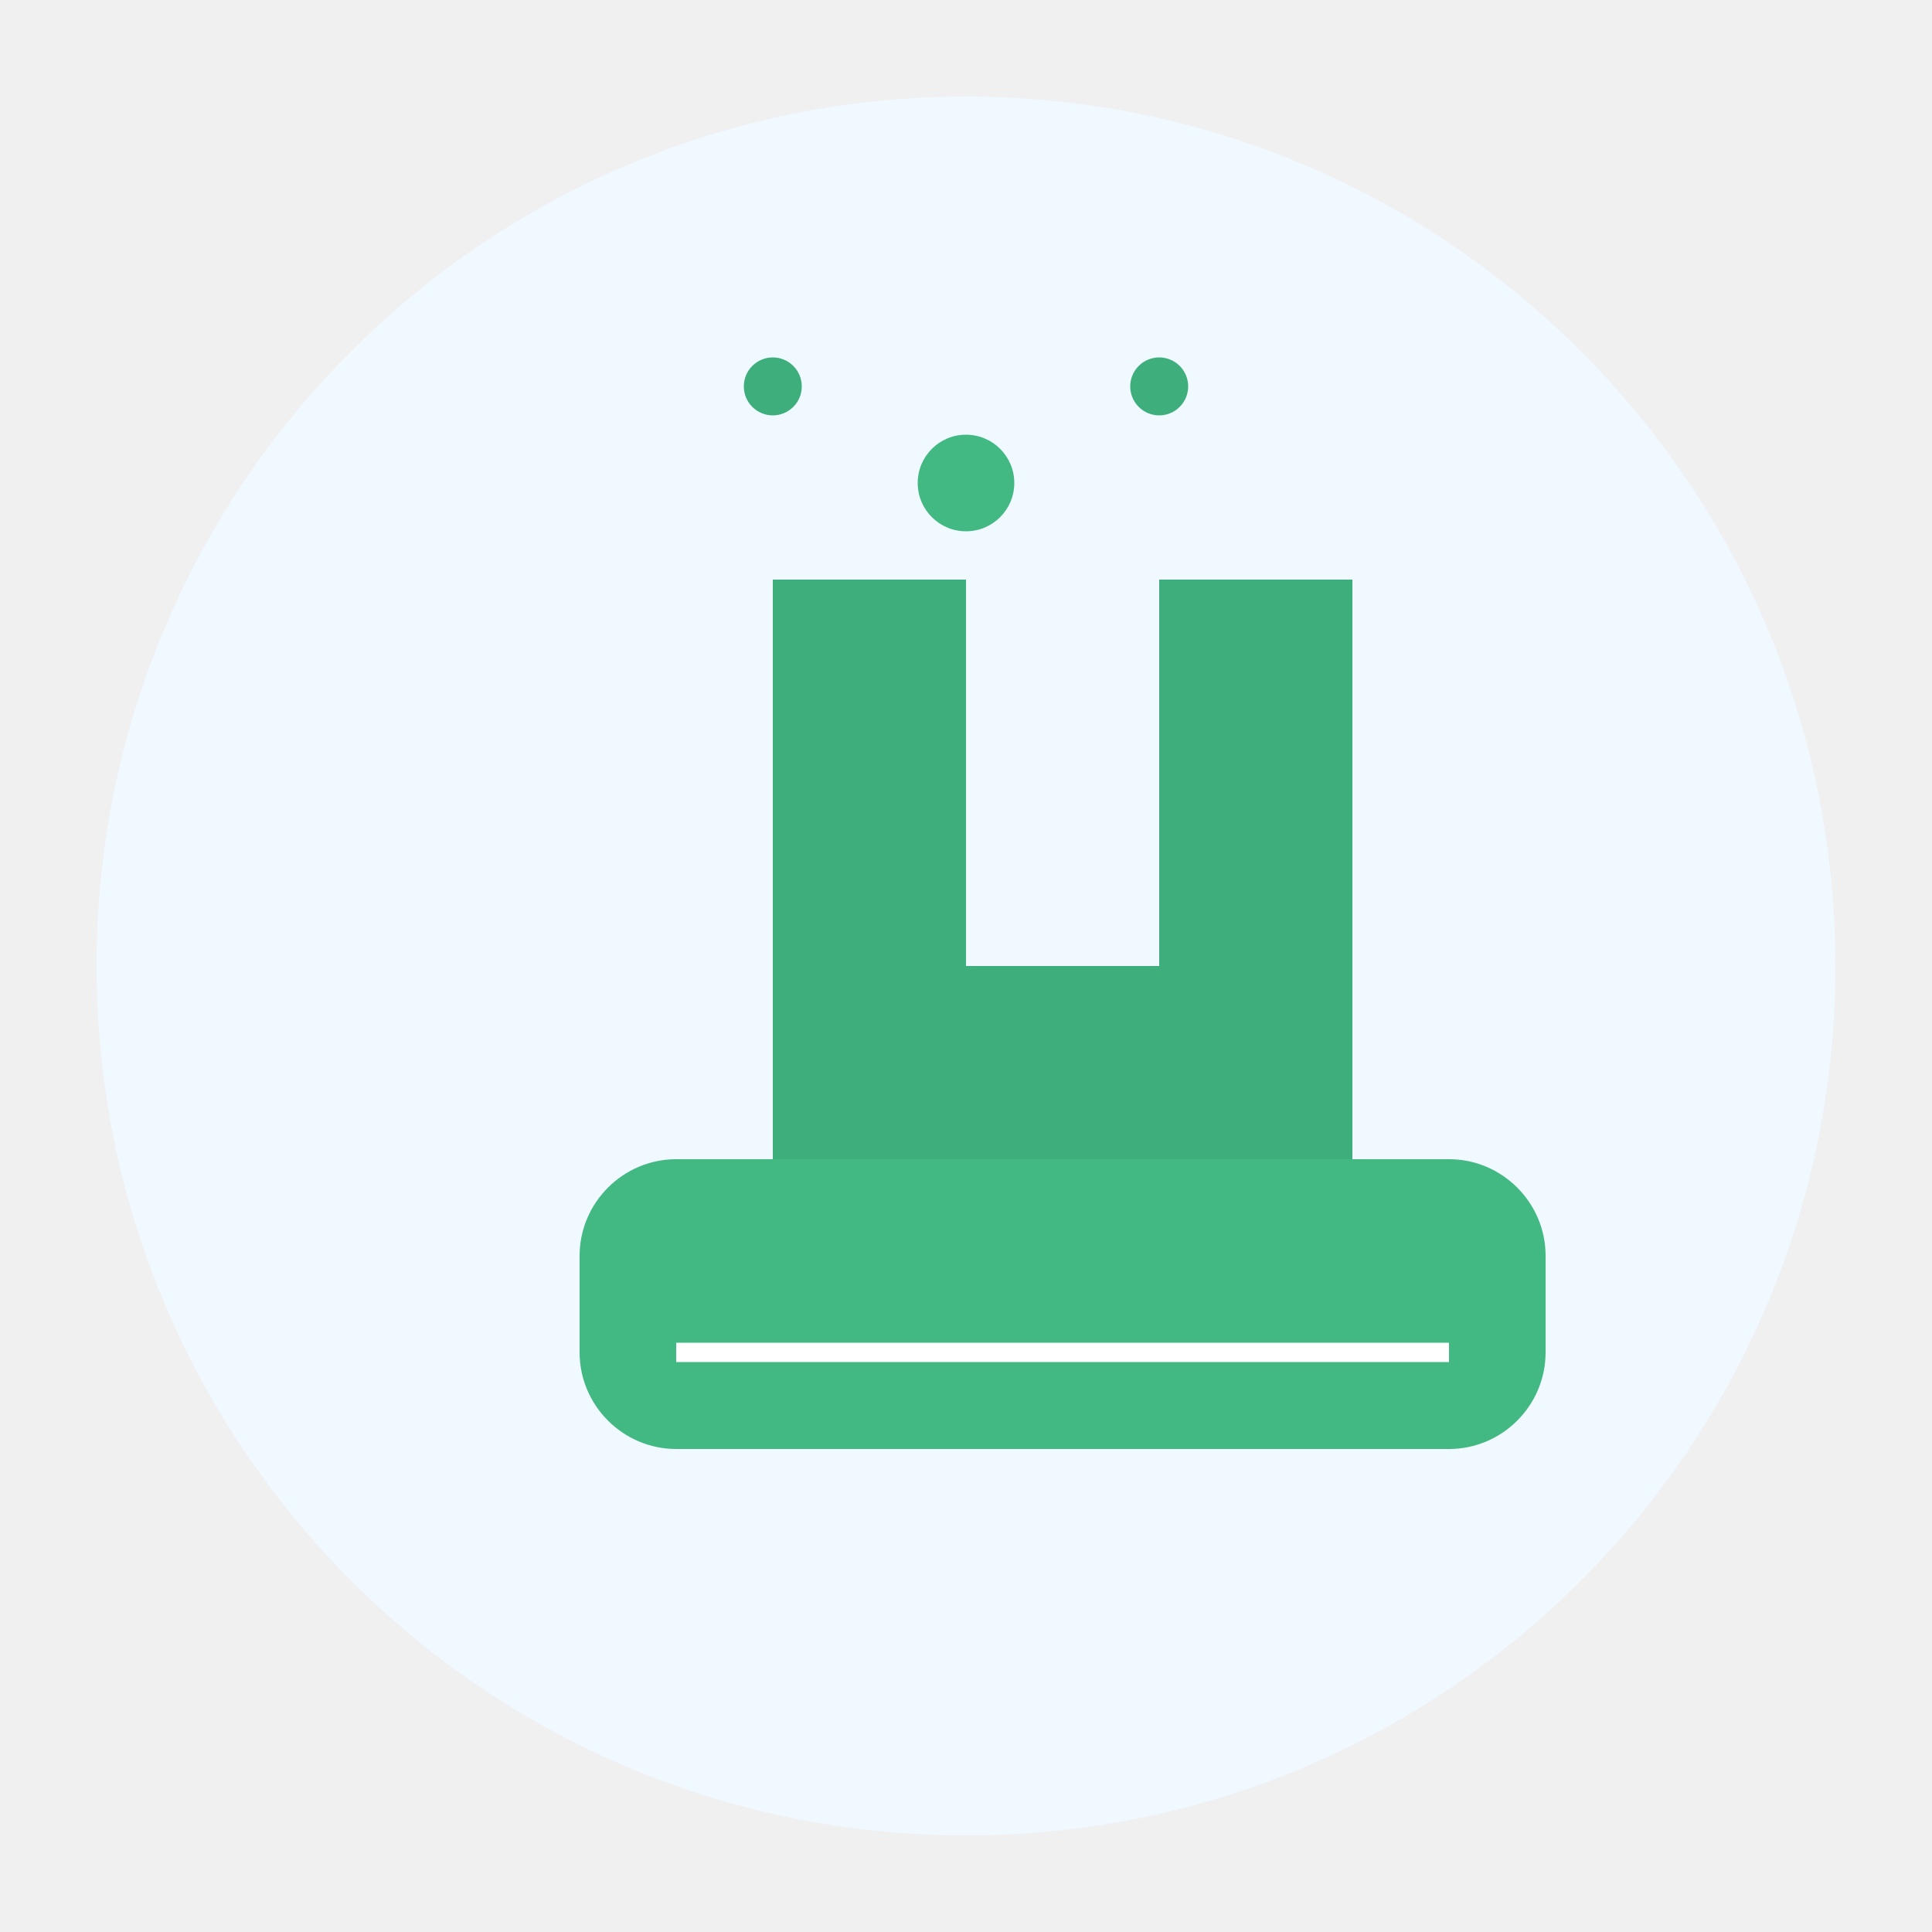
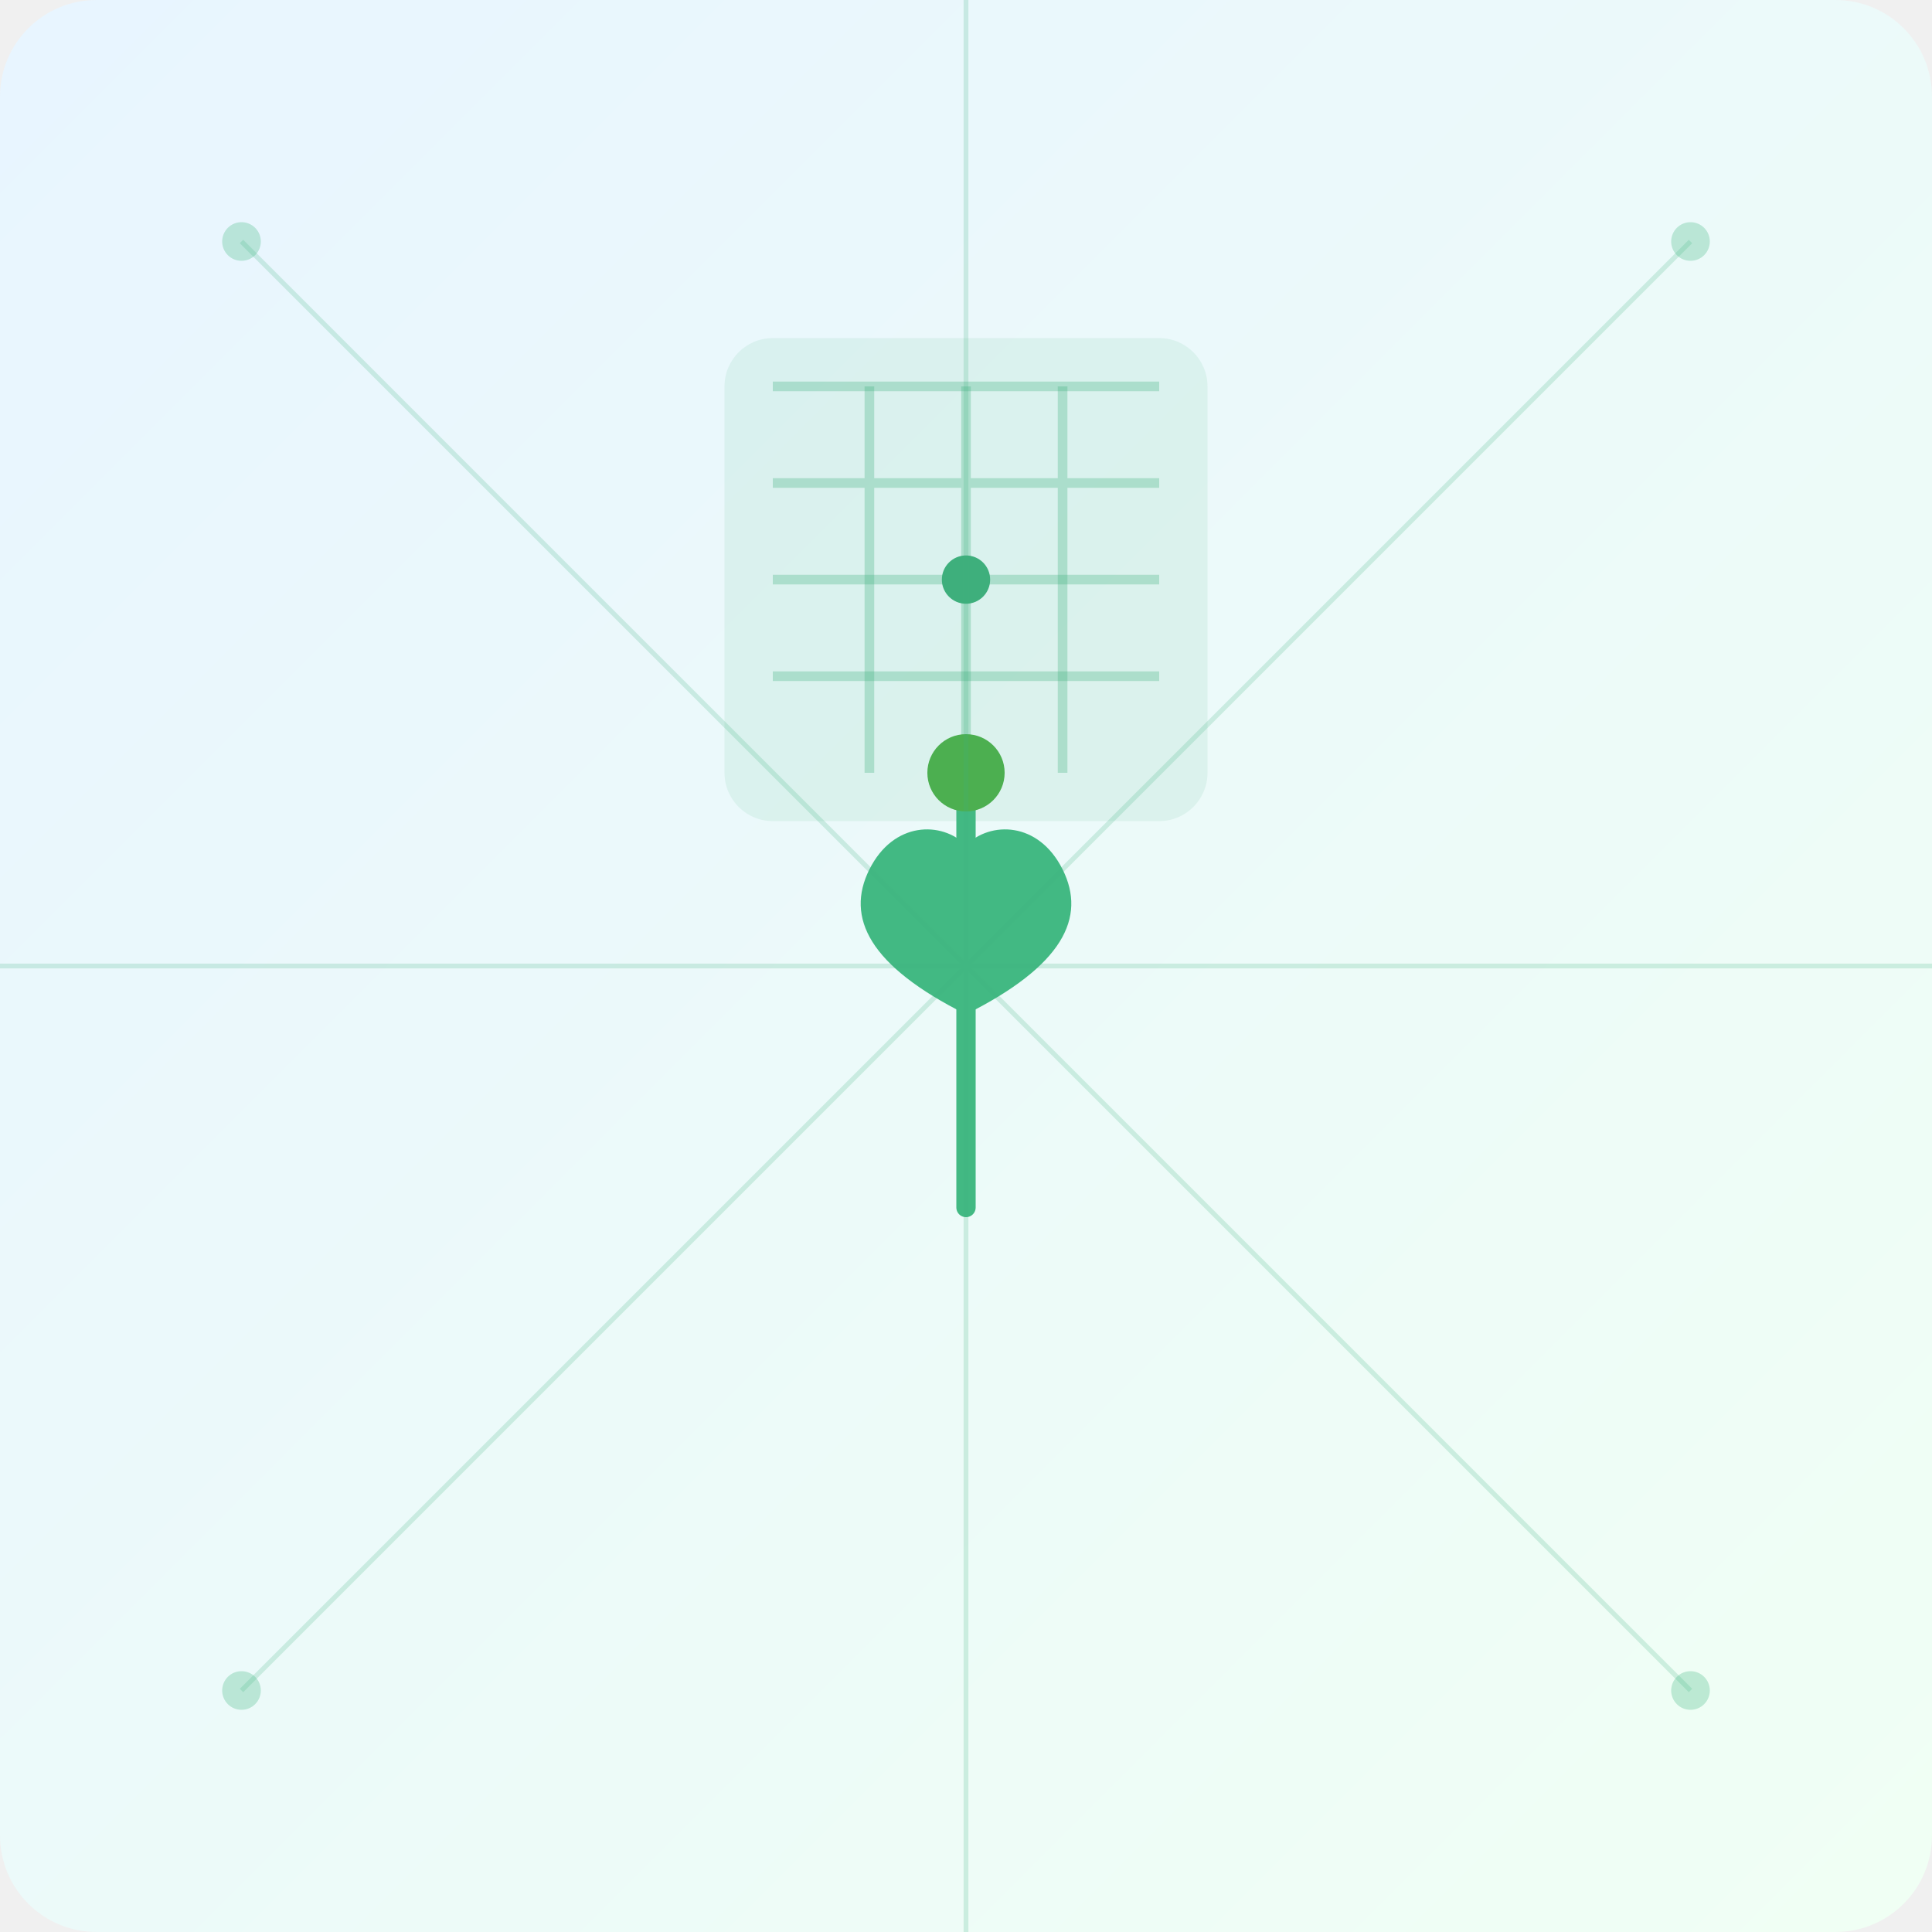
<svg xmlns="http://www.w3.org/2000/svg" width="400" height="400" viewBox="0 0 400 400" fill="none">
-   <circle cx="200" cy="200" r="180" fill="#f0f9ff" />
-   <path d="M160 120h40v160h-40v-160z" fill="#3eaf7c" />
-   <path d="M240 120h40v160h-40v-160z" fill="#3eaf7c" />
-   <path d="M160 200h120v40h-120v-40z" fill="#3eaf7c" />
-   <path d="M120 260c0-11 9-20 20-20h160c11 0 20 9 20 20v20c0 11-9 20-20 20h-160c-11 0-20-9-20-20v-20z" fill="#42b983" />
-   <path d="M140 280h160" stroke="#fff" stroke-width="4" />
-   <circle cx="200" cy="100" r="10" fill="#42b983" />
-   <circle cx="160" cy="80" r="6" fill="#3eaf7c" />
-   <circle cx="240" cy="80" r="6" fill="#3eaf7c" />
+   <defs>
+     <linearGradient id="bg-gradient" x1="0" y1="0" x2="400" y2="400" gradientUnits="userSpaceOnUse">
+       <stop offset="0%" stop-color="#e8f5ff" />
+       <stop offset="100%" stop-color="#f0fff4" />
+     </linearGradient>
+   </defs>
+   <rect width="400" height="400" fill="url(#bg-gradient)" rx="20" />
+   <g transform="translate(180, 100)">
+     <rect x="-30" y="-30" width="100" height="100" rx="10" fill="#3eaf7c" opacity="0.1" />
+     <path d="M-20 0h80M20 -20v80M0 -20v80M40 -20v80" stroke="#3eaf7c" stroke-width="2" opacity="0.3" />
+     <path d="M-20 20h80M-20 40h80M-20 -20h80" stroke="#3eaf7c" stroke-width="2" opacity="0.3" />
+     <circle cx="20" cy="20" r="5" fill="#3eaf7c" />
+   </g>
+   <g transform="translate(200, 250)">
+     <path d="M0 0c0-30 0-60 0-90" stroke="#42b983" stroke-width="4" stroke-linecap="round">
+       <animate attributeName="d" dur="3s" values="M0 0c0-30 0-60 0-90;M0 0c-10-30 10-60 0-90;M0 0c0-30 0-60 0-90" repeatCount="indefinite" />
+     </path>
+     <g>
+       <path d="M0 -40c-20-10 -25-20 -20-30s15-10 20-5" fill="#42b983">
+         <animate attributeName="d" dur="3s" values="M0 -40c-20-10 -25-20 -20-30s15-10 20-5;M0 -40c-25-15 -30-25 -25-35s20-10 25-5;M0 -40c-20-10 -25-20 -20-30s15-10 20-5" repeatCount="indefinite" />
+       </path>
+       <path d="M0 -40c20-10 25-20 20-30s-15-10 -20-5" fill="#42b983">
+         <animate attributeName="d" dur="3s" values="M0 -40c20-10 25-20 20-30s-15-10 -20-5;M0 -40c25-15 30-25 25-35s-20-10 -25-5;M0 -40c20-10 25-20 20-30s-15-10 -20-5" repeatCount="indefinite" />
+       </path>
+     </g>
+     <circle cx="0" cy="-90" r="8" fill="#4CAF50">
+       <animate attributeName="r" dur="2s" values="8;10;8" repeatCount="indefinite" />
+     </circle>
+   </g>
+   <g stroke="#3eaf7c" stroke-width="1" opacity="0.2">
+     <path d="M50 50l300 300" />
+     <path d="M350 50l-300 300" />
+     <path d="M200 0v400" />
+     <path d="M0 200h400" />
+   </g>
+   <g fill="#42b983" opacity="0.3">
+     <circle cx="50" cy="50" r="4" />
+     <circle cx="350" cy="50" r="4" />
+     <circle cx="50" cy="350" r="4" />
+     <circle cx="350" cy="350" r="4" />
+   </g>
</svg>
